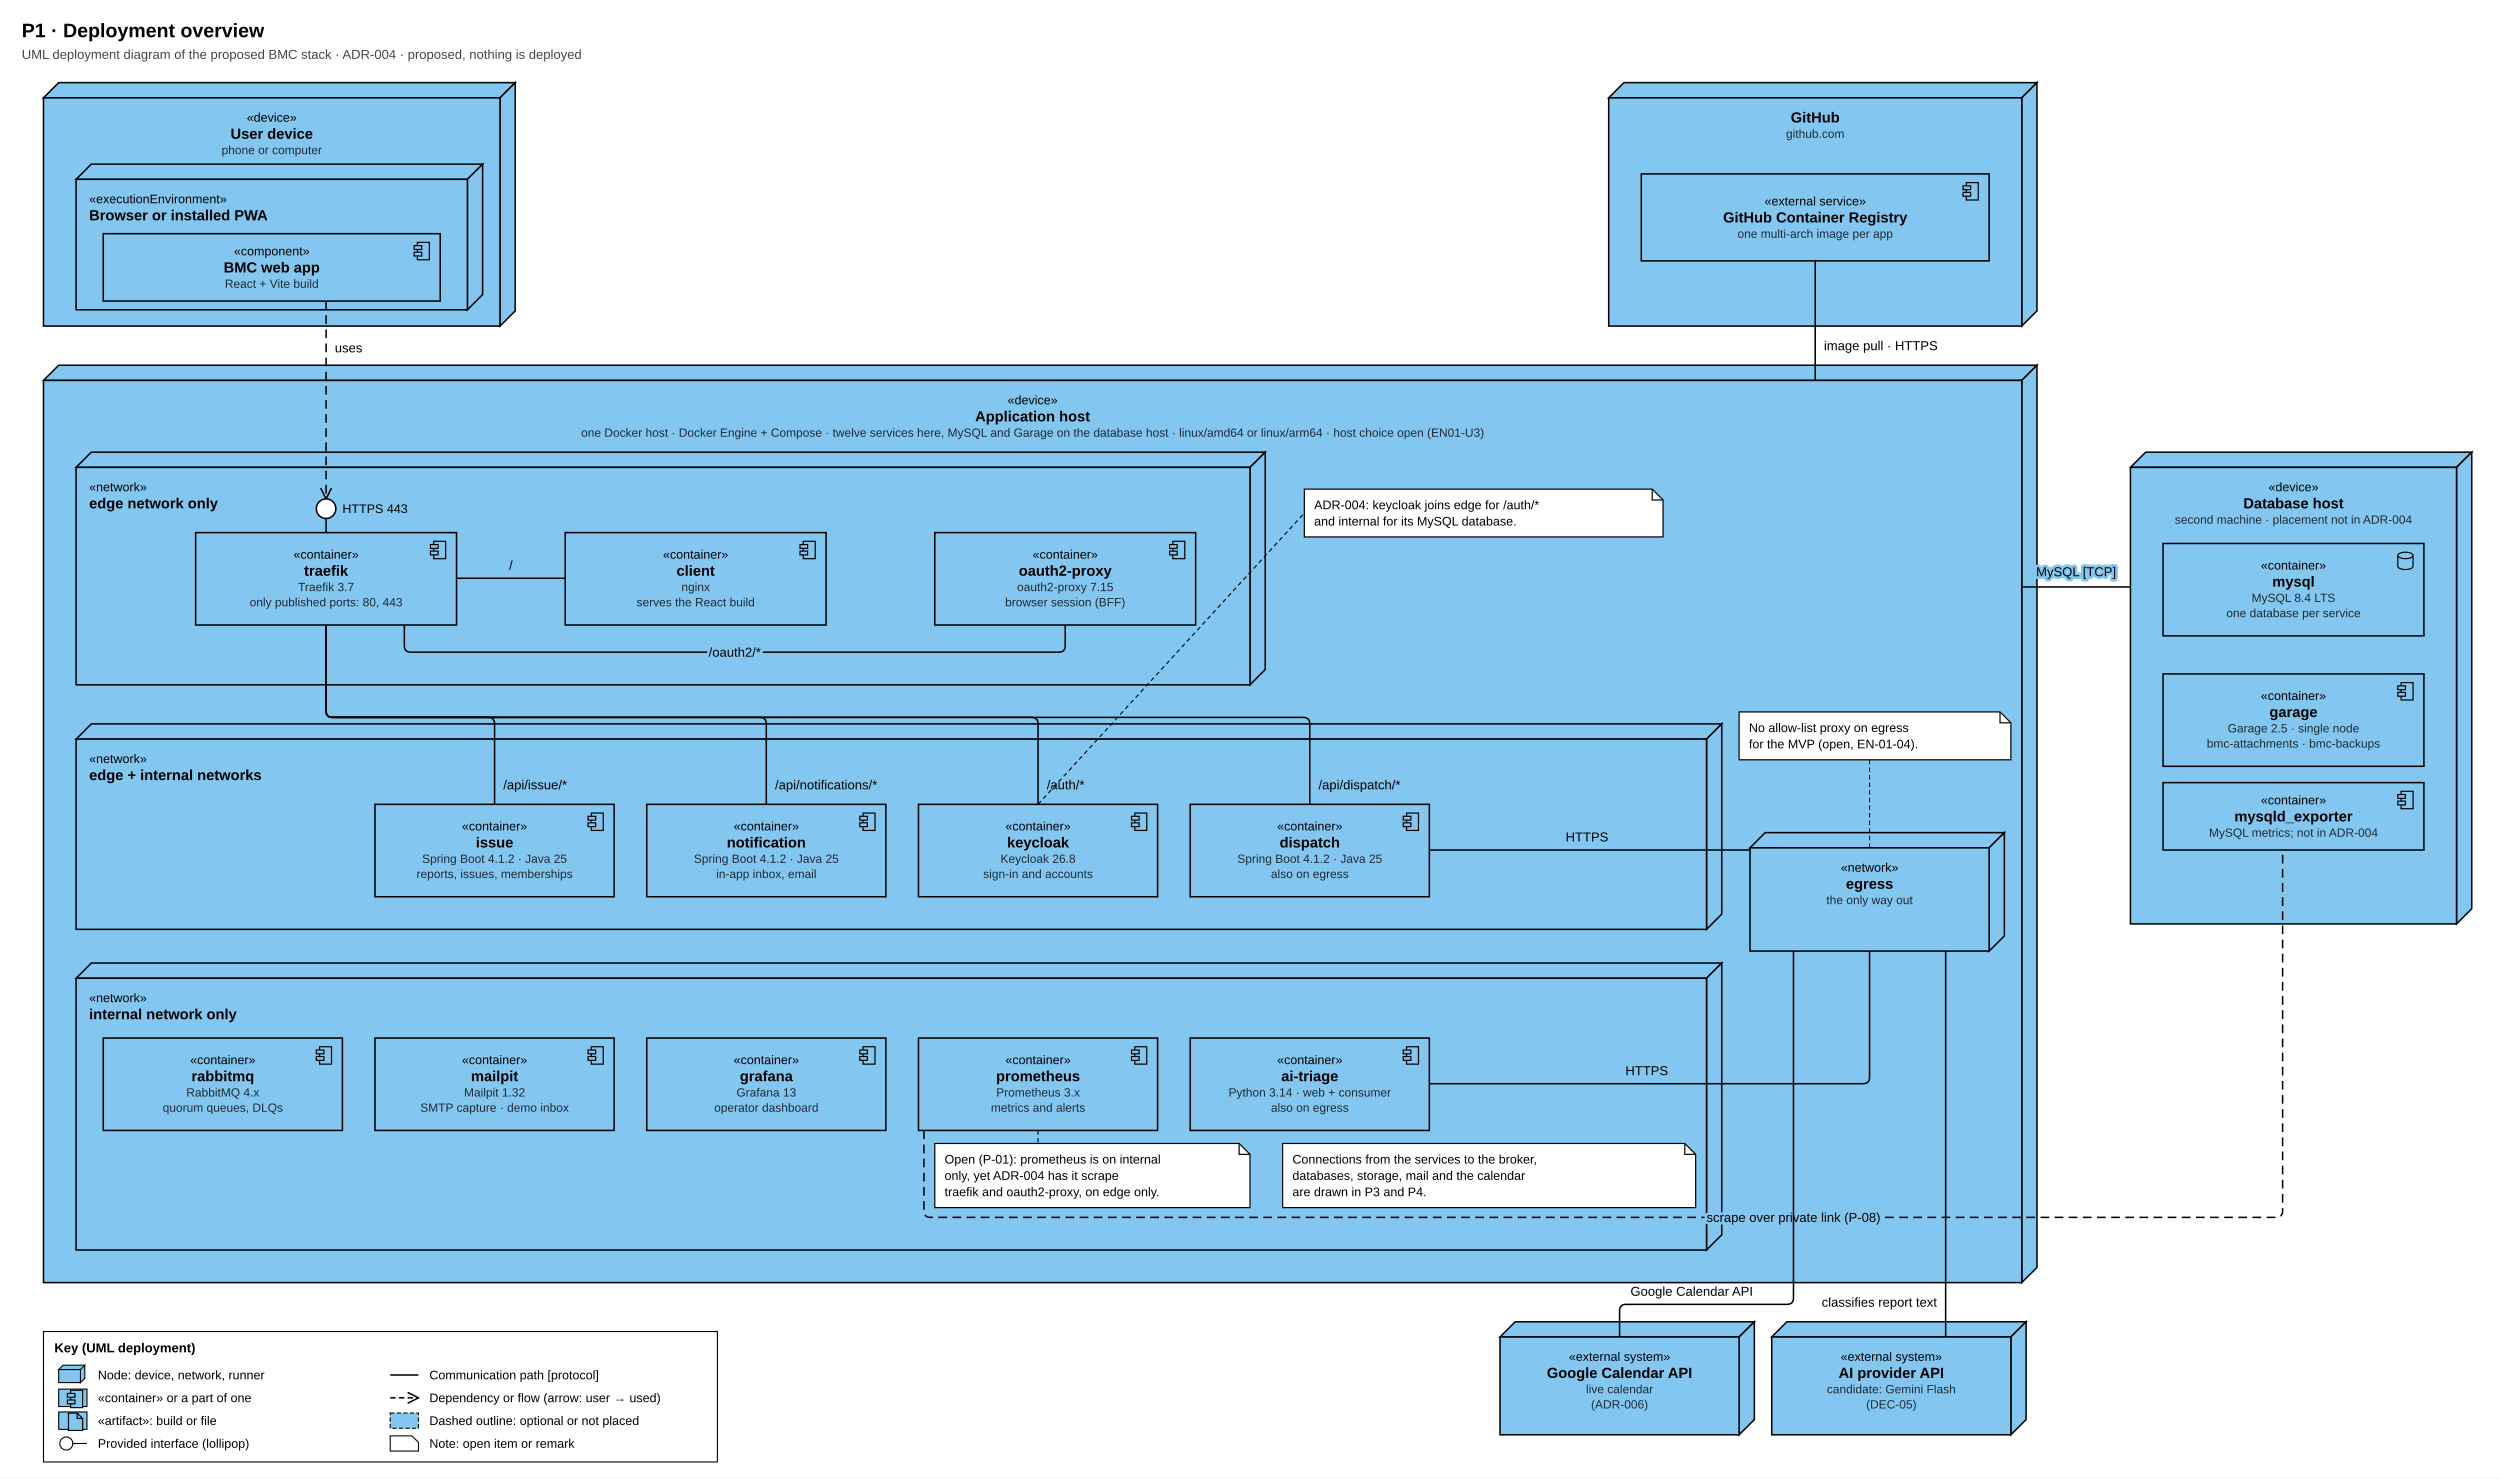
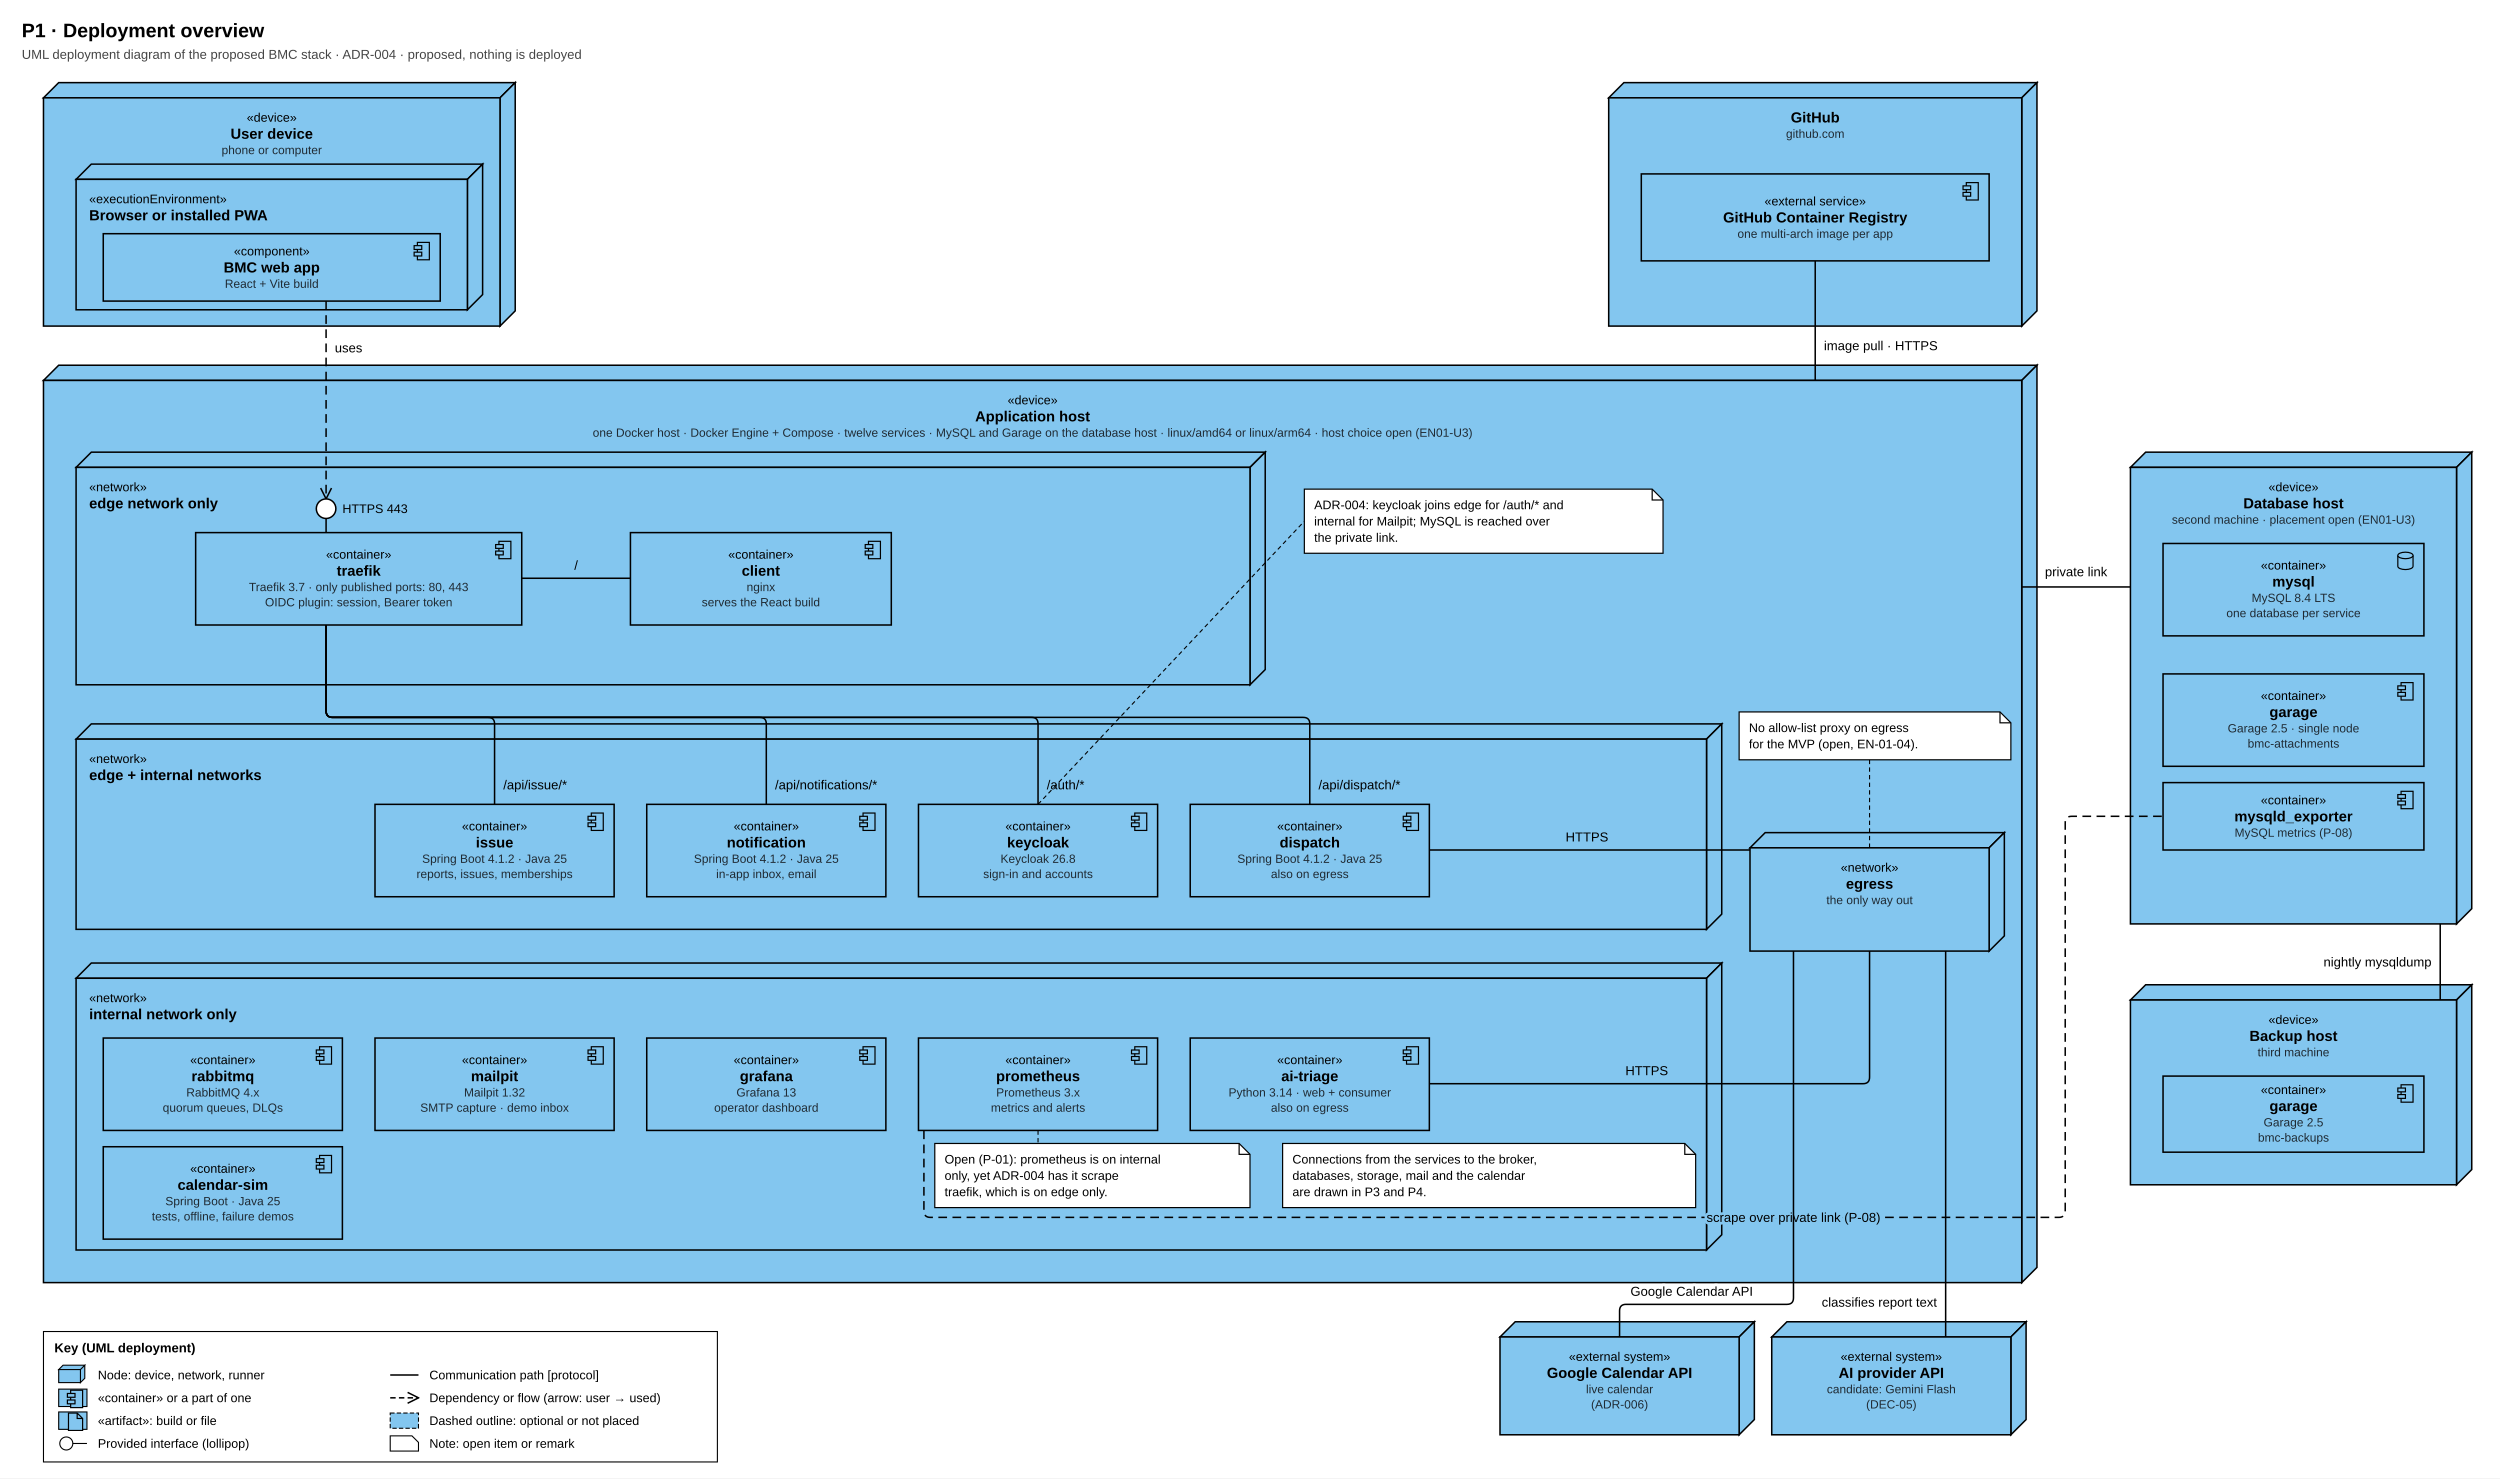
<svg xmlns="http://www.w3.org/2000/svg" width="2300" height="1360" viewBox="0 0 2300 1360" font-family="Arial, 'Liberation Sans', Helvetica, sans-serif">
  <defs>
    <marker id="open" viewBox="0 0 12 12" refX="11" refY="6" markerWidth="12" markerHeight="12" markerUnits="userSpaceOnUse" orient="auto">
      <path d="M1 1 L11 6 L1 11" fill="none" stroke="#000000" stroke-width="1.4" />
    </marker>
  </defs>
  <rect width="100%" height="100%" fill="#FFFFFF" />
  <path d="M40 90 l14 -14 h420 l-14 14 z" fill="#83C6EF" stroke="#000000" stroke-width="1.4" />
  <path d="M460 90 l14 -14 v210 l-14 14 z" fill="#83C6EF" stroke="#000000" stroke-width="1.4" />
  <rect x="40" y="90" width="420" height="210" fill="#83C6EF" stroke="#000000" stroke-width="1.4" />
  <text x="250.0" y="108" font-size="11.5" fill="#000000" text-anchor="middle" dominant-baseline="central">«device»</text>
  <text x="250.0" y="123" font-size="13.5" font-weight="bold" fill="#000000" text-anchor="middle" dominant-baseline="central">User device</text>
  <text x="250.0" y="138" font-size="11" fill="#1F2A33" text-anchor="middle" dominant-baseline="central">phone or computer</text>
  <path d="M70 165 l14 -14 h360 l-14 14 z" fill="#83C6EF" stroke="#000000" stroke-width="1.4" />
  <path d="M430 165 l14 -14 v120 l-14 14 z" fill="#83C6EF" stroke="#000000" stroke-width="1.4" />
  <rect x="70" y="165" width="360" height="120" fill="#83C6EF" stroke="#000000" stroke-width="1.4" />
  <text x="82" y="183" font-size="11.5" fill="#000000" text-anchor="start" dominant-baseline="central">«executionEnvironment»</text>
  <text x="82" y="198" font-size="13.5" font-weight="bold" fill="#000000" text-anchor="start" dominant-baseline="central">Browser or installed PWA</text>
  <path d="M1480 90 l14 -14 h380 l-14 14 z" fill="#83C6EF" stroke="#000000" stroke-width="1.4" />
  <path d="M1860 90 l14 -14 v210 l-14 14 z" fill="#83C6EF" stroke="#000000" stroke-width="1.4" />
  <rect x="1480" y="90" width="380" height="210" fill="#83C6EF" stroke="#000000" stroke-width="1.4" />
  <text x="1670.0" y="108" font-size="13.5" font-weight="bold" fill="#000000" text-anchor="middle" dominant-baseline="central">GitHub</text>
  <text x="1670.0" y="123" font-size="11" fill="#1F2A33" text-anchor="middle" dominant-baseline="central">github.com</text>
  <path d="M40 350 l14 -14 h1820 l-14 14 z" fill="#83C6EF" stroke="#000000" stroke-width="1.4" />
  <path d="M1860 350 l14 -14 v830 l-14 14 z" fill="#83C6EF" stroke="#000000" stroke-width="1.4" />
  <rect x="40" y="350" width="1820" height="830" fill="#83C6EF" stroke="#000000" stroke-width="1.4" />
  <text x="950.0" y="368" font-size="11.5" fill="#000000" text-anchor="middle" dominant-baseline="central">«device»</text>
  <text x="950.0" y="383" font-size="13.5" font-weight="bold" fill="#000000" text-anchor="middle" dominant-baseline="central">Application host</text>
-   <text x="950.0" y="398" font-size="11" fill="#1F2A33" text-anchor="middle" dominant-baseline="central">one Docker host · Docker Engine + Compose · twelve services here, MySQL and Garage on the database host · linux/amd64 or linux/arm64 · host choice open (EN01-U3)</text>
+   <text x="950.0" y="398" font-size="11" fill="#1F2A33" text-anchor="middle" dominant-baseline="central">one Docker host · Docker Engine + Compose · twelve services · MySQL and Garage on the database host · linux/amd64 or linux/arm64 · host choice open (EN01-U3)</text>
  <path d="M70 430 l14 -14 h1080 l-14 14 z" fill="#83C6EF" stroke="#000000" stroke-width="1.4" />
  <path d="M1150 430 l14 -14 v200 l-14 14 z" fill="#83C6EF" stroke="#000000" stroke-width="1.4" />
  <rect x="70" y="430" width="1080" height="200" fill="#83C6EF" stroke="#000000" stroke-width="1.4" />
  <text x="82" y="448" font-size="11.5" fill="#000000" text-anchor="start" dominant-baseline="central">«network»</text>
  <text x="82" y="463" font-size="13.5" font-weight="bold" fill="#000000" text-anchor="start" dominant-baseline="central">edge network only</text>
  <path d="M70 680 l14 -14 h1500 l-14 14 z" fill="#83C6EF" stroke="#000000" stroke-width="1.4" />
  <path d="M1570 680 l14 -14 v175 l-14 14 z" fill="#83C6EF" stroke="#000000" stroke-width="1.4" />
  <rect x="70" y="680" width="1500" height="175" fill="#83C6EF" stroke="#000000" stroke-width="1.4" />
  <text x="82" y="698" font-size="11.5" fill="#000000" text-anchor="start" dominant-baseline="central">«network»</text>
  <text x="82" y="713" font-size="13.5" font-weight="bold" fill="#000000" text-anchor="start" dominant-baseline="central">edge + internal networks</text>
  <path d="M70 900 l14 -14 h1500 l-14 14 z" fill="#83C6EF" stroke="#000000" stroke-width="1.4" />
  <path d="M1570 900 l14 -14 v250 l-14 14 z" fill="#83C6EF" stroke="#000000" stroke-width="1.4" />
  <rect x="70" y="900" width="1500" height="250" fill="#83C6EF" stroke="#000000" stroke-width="1.4" />
  <text x="82" y="918" font-size="11.5" fill="#000000" text-anchor="start" dominant-baseline="central">«network»</text>
  <text x="82" y="933" font-size="13.5" font-weight="bold" fill="#000000" text-anchor="start" dominant-baseline="central">internal network only</text>
  <path d="M1960 430 l14 -14 h300 l-14 14 z" fill="#83C6EF" stroke="#000000" stroke-width="1.4" />
  <path d="M2260 430 l14 -14 v420 l-14 14 z" fill="#83C6EF" stroke="#000000" stroke-width="1.4" />
  <rect x="1960" y="430" width="300" height="420" fill="#83C6EF" stroke="#000000" stroke-width="1.4" />
  <text x="2110.0" y="448" font-size="11.5" fill="#000000" text-anchor="middle" dominant-baseline="central">«device»</text>
  <text x="2110.0" y="463" font-size="13.5" font-weight="bold" fill="#000000" text-anchor="middle" dominant-baseline="central">Database host</text>
-   <text x="2110.0" y="478" font-size="11" fill="#1F2A33" text-anchor="middle" dominant-baseline="central">second machine · placement not in ADR-004</text>
+   <text x="2110.0" y="478" font-size="11" fill="#1F2A33" text-anchor="middle" dominant-baseline="central">second machine · placement open (EN01-U3)</text>
+   <path d="M1960 920 l14 -14 h300 l-14 14 z" fill="#83C6EF" stroke="#000000" stroke-width="1.4" />
+   <path d="M2260 920 l14 -14 v170 l-14 14 z" fill="#83C6EF" stroke="#000000" stroke-width="1.4" />
+   <rect x="1960" y="920" width="300" height="170" fill="#83C6EF" stroke="#000000" stroke-width="1.4" />
+   <text x="2110.0" y="938" font-size="11.5" fill="#000000" text-anchor="middle" dominant-baseline="central">«device»</text>
+   <text x="2110.0" y="953" font-size="13.5" font-weight="bold" fill="#000000" text-anchor="middle" dominant-baseline="central">Backup host</text>
+   <text x="2110.0" y="968" font-size="11" fill="#1F2A33" text-anchor="middle" dominant-baseline="central">third machine</text>
  <path d="M1610 780 l14 -14 h220 l-14 14 z" fill="#83C6EF" stroke="#000000" stroke-width="1.4" />
  <path d="M1830 780 l14 -14 v95 l-14 14 z" fill="#83C6EF" stroke="#000000" stroke-width="1.4" />
  <rect x="1610" y="780" width="220" height="95" fill="#83C6EF" stroke="#000000" stroke-width="1.4" />
  <text x="1720.0" y="798" font-size="11.5" fill="#000000" text-anchor="middle" dominant-baseline="central">«network»</text>
  <text x="1720.0" y="813" font-size="13.5" font-weight="bold" fill="#000000" text-anchor="middle" dominant-baseline="central">egress</text>
  <text x="1720.0" y="828" font-size="11" fill="#1F2A33" text-anchor="middle" dominant-baseline="central">the only way out</text>
  <path d="M1380 1230 l14 -14 h220 l-14 14 z" fill="#83C6EF" stroke="#000000" stroke-width="1.4" />
  <path d="M1600 1230 l14 -14 v90 l-14 14 z" fill="#83C6EF" stroke="#000000" stroke-width="1.4" />
  <rect x="1380" y="1230" width="220" height="90" fill="#83C6EF" stroke="#000000" stroke-width="1.4" />
  <text x="1490.0" y="1248" font-size="11.5" fill="#000000" text-anchor="middle" dominant-baseline="central">«external system»</text>
  <text x="1490.0" y="1263" font-size="13.5" font-weight="bold" fill="#000000" text-anchor="middle" dominant-baseline="central">Google Calendar API</text>
  <text x="1490.0" y="1278" font-size="11" fill="#1F2A33" text-anchor="middle" dominant-baseline="central">live calendar</text>
  <text x="1490.0" y="1292" font-size="11" fill="#1F2A33" text-anchor="middle" dominant-baseline="central">(ADR-006)</text>
  <path d="M1630 1230 l14 -14 h220 l-14 14 z" fill="#83C6EF" stroke="#000000" stroke-width="1.4" />
  <path d="M1850 1230 l14 -14 v90 l-14 14 z" fill="#83C6EF" stroke="#000000" stroke-width="1.4" />
  <rect x="1630" y="1230" width="220" height="90" fill="#83C6EF" stroke="#000000" stroke-width="1.4" />
  <text x="1740.0" y="1248" font-size="11.5" fill="#000000" text-anchor="middle" dominant-baseline="central">«external system»</text>
  <text x="1740.0" y="1263" font-size="13.5" font-weight="bold" fill="#000000" text-anchor="middle" dominant-baseline="central">AI provider API</text>
  <text x="1740.0" y="1278" font-size="11" fill="#1F2A33" text-anchor="middle" dominant-baseline="central">candidate: Gemini Flash</text>
  <text x="1740.0" y="1292" font-size="11" fill="#1F2A33" text-anchor="middle" dominant-baseline="central">(DEC-05)</text>
  <path d="M300 277 L300 459" stroke="#000000" stroke-width="1.4" fill="none" stroke-dasharray="8 5" marker-end="url(#open)" />
  <text stroke="#FFFFFF" stroke-width="5" stroke-linejoin="round" x="308" y="320" font-size="12" fill="#000000" text-anchor="start" dominant-baseline="central">uses</text>
  <text x="308" y="320" font-size="12" fill="#000000" text-anchor="start" dominant-baseline="central">uses</text>
-   <path d="M420 532 L520 532" stroke="#000000" stroke-width="1.4" fill="none" />
-   <text stroke="#83C6EF" stroke-width="5" stroke-linejoin="round" x="470" y="520" font-size="12" fill="#000000" text-anchor="middle" dominant-baseline="central">/</text>
-   <text x="470" y="520" font-size="12" fill="#000000" text-anchor="middle" dominant-baseline="central">/</text>
-   <path d="M372 575 L372.0 594.0 Q372 600 378.0 600.0 L974.0 600.0 Q980 600 980.0 594.0 L980 575" stroke="#000000" stroke-width="1.4" fill="none" />
-   <text stroke="#83C6EF" stroke-width="5" stroke-linejoin="round" x="676" y="600" font-size="12" fill="#000000" text-anchor="middle" dominant-baseline="central">/oauth2/*</text>
-   <text x="676" y="600" font-size="12" fill="#000000" text-anchor="middle" dominant-baseline="central">/oauth2/*</text>
+   <path d="M480 532 L580 532" stroke="#000000" stroke-width="1.4" fill="none" />
+   <text stroke="#83C6EF" stroke-width="5" stroke-linejoin="round" x="530" y="520" font-size="12" fill="#000000" text-anchor="middle" dominant-baseline="central">/</text>
+   <text x="530" y="520" font-size="12" fill="#000000" text-anchor="middle" dominant-baseline="central">/</text>
  <path d="M300 575 L300.0 654.0 Q300 660 306.0 660.0 L449.0 660.0 Q455 660 455.0 666.0 L455 740" stroke="#000000" stroke-width="1.4" fill="none" />
  <text stroke="#83C6EF" stroke-width="5" stroke-linejoin="round" x="463" y="722" font-size="12" fill="#000000" text-anchor="start" dominant-baseline="central">/api/issue/*</text>
  <text x="463" y="722" font-size="12" fill="#000000" text-anchor="start" dominant-baseline="central">/api/issue/*</text>
  <path d="M300 575 L300.0 654.0 Q300 660 306.0 660.0 L699.0 660.0 Q705 660 705.0 666.0 L705 740" stroke="#000000" stroke-width="1.4" fill="none" />
  <text stroke="#83C6EF" stroke-width="5" stroke-linejoin="round" x="713" y="722" font-size="12" fill="#000000" text-anchor="start" dominant-baseline="central">/api/notifications/*</text>
  <text x="713" y="722" font-size="12" fill="#000000" text-anchor="start" dominant-baseline="central">/api/notifications/*</text>
  <path d="M300 575 L300.0 654.0 Q300 660 306.0 660.0 L949.0 660.0 Q955 660 955.0 666.0 L955 740" stroke="#000000" stroke-width="1.4" fill="none" />
  <text stroke="#83C6EF" stroke-width="5" stroke-linejoin="round" x="963" y="722" font-size="12" fill="#000000" text-anchor="start" dominant-baseline="central">/auth/*</text>
  <text x="963" y="722" font-size="12" fill="#000000" text-anchor="start" dominant-baseline="central">/auth/*</text>
  <path d="M300 575 L300.0 654.0 Q300 660 306.0 660.0 L1199.0 660.0 Q1205 660 1205.0 666.0 L1205 740" stroke="#000000" stroke-width="1.4" fill="none" />
  <text stroke="#83C6EF" stroke-width="5" stroke-linejoin="round" x="1213" y="722" font-size="12" fill="#000000" text-anchor="start" dominant-baseline="central">/api/dispatch/*</text>
  <text x="1213" y="722" font-size="12" fill="#000000" text-anchor="start" dominant-baseline="central">/api/dispatch/*</text>
  <path d="M1860 540 L1960 540" stroke="#000000" stroke-width="1.4" fill="none" />
-   <text stroke="#83C6EF" stroke-width="5" stroke-linejoin="round" x="1910" y="526" font-size="12" fill="#000000" text-anchor="middle" dominant-baseline="central">MySQL [TCP]</text>
-   <text x="1910" y="526" font-size="12" fill="#000000" text-anchor="middle" dominant-baseline="central">MySQL [TCP]</text>
-   <path d="M850 1040 L850.0 1114.0 Q850 1120 856.0 1120.0 L2094.0 1120.0 Q2100 1120 2100.0 1114.0 L2100 782" stroke="#000000" stroke-width="1.4" fill="none" stroke-dasharray="8 5" />
+   <text stroke="#FFFFFF" stroke-width="5" stroke-linejoin="round" x="1910" y="526" font-size="12" fill="#000000" text-anchor="middle" dominant-baseline="central">private link</text>
+   <text x="1910" y="526" font-size="12" fill="#000000" text-anchor="middle" dominant-baseline="central">private link</text>
+   <path d="M2245 850 L2245 920" stroke="#000000" stroke-width="1.4" fill="none" />
+   <text stroke="#FFFFFF" stroke-width="5" stroke-linejoin="round" x="2237" y="885" font-size="12" fill="#000000" text-anchor="end" dominant-baseline="central">nightly mysqldump</text>
+   <text x="2237" y="885" font-size="12" fill="#000000" text-anchor="end" dominant-baseline="central">nightly mysqldump</text>
+   <path d="M850 1040 L850.0 1114.0 Q850 1120 856.0 1120.0 L1894.0 1120.0 Q1900 1120 1900.0 1114.0 L1900.0 757.0 Q1900 751 1906.0 751.0 L1990 751" stroke="#000000" stroke-width="1.4" fill="none" stroke-dasharray="8 5" />
  <text stroke="#83C6EF" stroke-width="5" stroke-linejoin="round" x="1650" y="1120" font-size="12" fill="#000000" text-anchor="middle" dominant-baseline="central">scrape over private link (P-08)</text>
  <text x="1650" y="1120" font-size="12" fill="#000000" text-anchor="middle" dominant-baseline="central">scrape over private link (P-08)</text>
  <path d="M1315 782 L1610 782" stroke="#000000" stroke-width="1.4" fill="none" />
  <text stroke="#83C6EF" stroke-width="5" stroke-linejoin="round" x="1460" y="770" font-size="12" fill="#000000" text-anchor="middle" dominant-baseline="central">HTTPS</text>
  <text x="1460" y="770" font-size="12" fill="#000000" text-anchor="middle" dominant-baseline="central">HTTPS</text>
  <path d="M1315 997 L1714.0 997.0 Q1720 997 1720.0 991.0 L1720 875" stroke="#000000" stroke-width="1.4" fill="none" />
  <text stroke="#83C6EF" stroke-width="5" stroke-linejoin="round" x="1515" y="985" font-size="12" fill="#000000" text-anchor="middle" dominant-baseline="central">HTTPS</text>
  <text x="1515" y="985" font-size="12" fill="#000000" text-anchor="middle" dominant-baseline="central">HTTPS</text>
  <path d="M1650 875 L1650.0 1194.0 Q1650 1200 1644.0 1200.0 L1496.0 1200.0 Q1490 1200 1490.0 1206.0 L1490 1230" stroke="#000000" stroke-width="1.4" fill="none" />
  <text stroke="#FFFFFF" stroke-width="5" stroke-linejoin="round" x="1500" y="1188" font-size="12" fill="#000000" text-anchor="start" dominant-baseline="central">Google Calendar API</text>
  <text x="1500" y="1188" font-size="12" fill="#000000" text-anchor="start" dominant-baseline="central">Google Calendar API</text>
  <path d="M1790 875 L1790 1230" stroke="#000000" stroke-width="1.4" fill="none" />
  <text stroke="#FFFFFF" stroke-width="5" stroke-linejoin="round" x="1782" y="1198" font-size="12" fill="#000000" text-anchor="end" dominant-baseline="central">classifies report text</text>
  <text x="1782" y="1198" font-size="12" fill="#000000" text-anchor="end" dominant-baseline="central">classifies report text</text>
  <path d="M1670 240 L1670 350" stroke="#000000" stroke-width="1.4" fill="none" />
  <text stroke="#FFFFFF" stroke-width="5" stroke-linejoin="round" x="1678" y="318" font-size="12" fill="#000000" text-anchor="start" dominant-baseline="central">image pull · HTTPS</text>
  <text x="1678" y="318" font-size="12" fill="#000000" text-anchor="start" dominant-baseline="central">image pull · HTTPS</text>
-   <path d="M955.0 740 L1200 472.0" stroke="#000000" stroke-width="1" stroke-dasharray="4 3" fill="none" />
+   <path d="M955.0 740 L1200 479.5" stroke="#000000" stroke-width="1" stroke-dasharray="4 3" fill="none" />
  <path d="M955.0 1040 L955.0 1052" stroke="#000000" stroke-width="1" stroke-dasharray="4 3" fill="none" />
  <path d="M1720.0 780 L1720.0 699" stroke="#000000" stroke-width="1" stroke-dasharray="4 3" fill="none" />
  <text x="20" y="28" font-size="18" font-weight="bold" fill="#000000" text-anchor="start" dominant-baseline="central">P1 · Deployment overview</text>
  <text x="20" y="50" font-size="12" fill="#444444" text-anchor="start" dominant-baseline="central">UML deployment diagram of the proposed BMC stack · ADR-004 · proposed, nothing is deployed</text>
  <rect x="95" y="215" width="310" height="62" fill="#83C6EF" stroke="#000000" stroke-width="1.4" />
  <rect x="384" y="223" width="11" height="16" stroke="#000000" stroke-width="1.1" fill="#83C6EF" />
  <rect x="381" y="226" width="7" height="3.5" stroke="#000000" stroke-width="1.1" fill="#83C6EF" />
  <rect x="381" y="232" width="7" height="3.5" stroke="#000000" stroke-width="1.1" fill="#83C6EF" />
  <text x="250.0" y="231.0" font-size="11.5" fill="#000000" text-anchor="middle" dominant-baseline="central">«component»</text>
  <text x="250.0" y="246.0" font-size="13.5" font-weight="bold" fill="#000000" text-anchor="middle" dominant-baseline="central">BMC web app</text>
  <text x="250.0" y="261.0" font-size="11" fill="#1F2A33" text-anchor="middle" dominant-baseline="central">React + Vite build</text>
  <rect x="1510" y="160" width="320" height="80" fill="#83C6EF" stroke="#000000" stroke-width="1.4" />
  <rect x="1809" y="168" width="11" height="16" stroke="#000000" stroke-width="1.1" fill="#83C6EF" />
  <rect x="1806" y="171" width="7" height="3.5" stroke="#000000" stroke-width="1.1" fill="#83C6EF" />
  <rect x="1806" y="177" width="7" height="3.5" stroke="#000000" stroke-width="1.1" fill="#83C6EF" />
  <text x="1670.0" y="185.0" font-size="11.5" fill="#000000" text-anchor="middle" dominant-baseline="central">«external service»</text>
  <text x="1670.0" y="200.0" font-size="13.5" font-weight="bold" fill="#000000" text-anchor="middle" dominant-baseline="central">GitHub Container Registry</text>
  <text x="1670.0" y="215.0" font-size="11" fill="#1F2A33" text-anchor="middle" dominant-baseline="central">one multi-arch image per app</text>
-   <rect x="180" y="490" width="240" height="85" fill="#83C6EF" stroke="#000000" stroke-width="1.4" />
-   <rect x="399" y="498" width="11" height="16" stroke="#000000" stroke-width="1.1" fill="#83C6EF" />
-   <rect x="396" y="501" width="7" height="3.5" stroke="#000000" stroke-width="1.1" fill="#83C6EF" />
-   <rect x="396" y="507" width="7" height="3.5" stroke="#000000" stroke-width="1.1" fill="#83C6EF" />
-   <text x="300.0" y="510.0" font-size="11.5" fill="#000000" text-anchor="middle" dominant-baseline="central">«container»</text>
-   <text x="300.0" y="525.0" font-size="13.5" font-weight="bold" fill="#000000" text-anchor="middle" dominant-baseline="central">traefik</text>
-   <text x="300.0" y="540.0" font-size="11" fill="#1F2A33" text-anchor="middle" dominant-baseline="central">Traefik 3.7</text>
-   <text x="300.0" y="554.0" font-size="11" fill="#1F2A33" text-anchor="middle" dominant-baseline="central">only published ports: 80, 443</text>
-   <rect x="520" y="490" width="240" height="85" fill="#83C6EF" stroke="#000000" stroke-width="1.4" />
-   <rect x="739" y="498" width="11" height="16" stroke="#000000" stroke-width="1.1" fill="#83C6EF" />
-   <rect x="736" y="501" width="7" height="3.5" stroke="#000000" stroke-width="1.1" fill="#83C6EF" />
-   <rect x="736" y="507" width="7" height="3.5" stroke="#000000" stroke-width="1.1" fill="#83C6EF" />
-   <text x="640.0" y="510.0" font-size="11.5" fill="#000000" text-anchor="middle" dominant-baseline="central">«container»</text>
-   <text x="640.0" y="525.0" font-size="13.5" font-weight="bold" fill="#000000" text-anchor="middle" dominant-baseline="central">client</text>
-   <text x="640.0" y="540.0" font-size="11" fill="#1F2A33" text-anchor="middle" dominant-baseline="central">nginx</text>
-   <text x="640.0" y="554.0" font-size="11" fill="#1F2A33" text-anchor="middle" dominant-baseline="central">serves the React build</text>
-   <rect x="860" y="490" width="240" height="85" fill="#83C6EF" stroke="#000000" stroke-width="1.4" />
-   <rect x="1079" y="498" width="11" height="16" stroke="#000000" stroke-width="1.1" fill="#83C6EF" />
-   <rect x="1076" y="501" width="7" height="3.5" stroke="#000000" stroke-width="1.1" fill="#83C6EF" />
-   <rect x="1076" y="507" width="7" height="3.5" stroke="#000000" stroke-width="1.1" fill="#83C6EF" />
-   <text x="980.0" y="510.0" font-size="11.5" fill="#000000" text-anchor="middle" dominant-baseline="central">«container»</text>
-   <text x="980.0" y="525.0" font-size="13.5" font-weight="bold" fill="#000000" text-anchor="middle" dominant-baseline="central">oauth2-proxy</text>
-   <text x="980.0" y="540.0" font-size="11" fill="#1F2A33" text-anchor="middle" dominant-baseline="central">oauth2-proxy 7.15</text>
-   <text x="980.0" y="554.0" font-size="11" fill="#1F2A33" text-anchor="middle" dominant-baseline="central">browser session (BFF)</text>
+   <rect x="180" y="490" width="300" height="85" fill="#83C6EF" stroke="#000000" stroke-width="1.4" />
+   <rect x="459" y="498" width="11" height="16" stroke="#000000" stroke-width="1.1" fill="#83C6EF" />
+   <rect x="456" y="501" width="7" height="3.5" stroke="#000000" stroke-width="1.1" fill="#83C6EF" />
+   <rect x="456" y="507" width="7" height="3.5" stroke="#000000" stroke-width="1.1" fill="#83C6EF" />
+   <text x="330.0" y="510.0" font-size="11.5" fill="#000000" text-anchor="middle" dominant-baseline="central">«container»</text>
+   <text x="330.0" y="525.0" font-size="13.5" font-weight="bold" fill="#000000" text-anchor="middle" dominant-baseline="central">traefik</text>
+   <text x="330.0" y="540.0" font-size="11" fill="#1F2A33" text-anchor="middle" dominant-baseline="central">Traefik 3.7 · only published ports: 80, 443</text>
+   <text x="330.0" y="554.0" font-size="11" fill="#1F2A33" text-anchor="middle" dominant-baseline="central">OIDC plugin: session, Bearer token</text>
+   <rect x="580" y="490" width="240" height="85" fill="#83C6EF" stroke="#000000" stroke-width="1.4" />
+   <rect x="799" y="498" width="11" height="16" stroke="#000000" stroke-width="1.1" fill="#83C6EF" />
+   <rect x="796" y="501" width="7" height="3.5" stroke="#000000" stroke-width="1.1" fill="#83C6EF" />
+   <rect x="796" y="507" width="7" height="3.5" stroke="#000000" stroke-width="1.1" fill="#83C6EF" />
+   <text x="700.0" y="510.0" font-size="11.5" fill="#000000" text-anchor="middle" dominant-baseline="central">«container»</text>
+   <text x="700.0" y="525.0" font-size="13.5" font-weight="bold" fill="#000000" text-anchor="middle" dominant-baseline="central">client</text>
+   <text x="700.0" y="540.0" font-size="11" fill="#1F2A33" text-anchor="middle" dominant-baseline="central">nginx</text>
+   <text x="700.0" y="554.0" font-size="11" fill="#1F2A33" text-anchor="middle" dominant-baseline="central">serves the React build</text>
  <path d="M300 477 L300 490" stroke="#000000" stroke-width="1.4" />
  <circle cx="300" cy="468" r="9" fill="#FFFFFF" stroke="#000000" stroke-width="1.4" />
  <text x="315" y="468" font-size="11.5" fill="#000000" text-anchor="start" dominant-baseline="central">HTTPS 443</text>
  <rect x="345" y="740" width="220" height="85" fill="#83C6EF" stroke="#000000" stroke-width="1.4" />
  <rect x="544" y="748" width="11" height="16" stroke="#000000" stroke-width="1.1" fill="#83C6EF" />
  <rect x="541" y="751" width="7" height="3.5" stroke="#000000" stroke-width="1.1" fill="#83C6EF" />
  <rect x="541" y="757" width="7" height="3.5" stroke="#000000" stroke-width="1.1" fill="#83C6EF" />
  <text x="455.0" y="760.0" font-size="11.5" fill="#000000" text-anchor="middle" dominant-baseline="central">«container»</text>
  <text x="455.0" y="775.0" font-size="13.5" font-weight="bold" fill="#000000" text-anchor="middle" dominant-baseline="central">issue</text>
  <text x="455.0" y="790.0" font-size="11" fill="#1F2A33" text-anchor="middle" dominant-baseline="central">Spring Boot 4.1.2 · Java 25</text>
  <text x="455.0" y="804.0" font-size="11" fill="#1F2A33" text-anchor="middle" dominant-baseline="central">reports, issues, memberships</text>
  <rect x="595" y="740" width="220" height="85" fill="#83C6EF" stroke="#000000" stroke-width="1.4" />
  <rect x="794" y="748" width="11" height="16" stroke="#000000" stroke-width="1.1" fill="#83C6EF" />
  <rect x="791" y="751" width="7" height="3.5" stroke="#000000" stroke-width="1.1" fill="#83C6EF" />
  <rect x="791" y="757" width="7" height="3.5" stroke="#000000" stroke-width="1.1" fill="#83C6EF" />
  <text x="705.0" y="760.0" font-size="11.5" fill="#000000" text-anchor="middle" dominant-baseline="central">«container»</text>
  <text x="705.0" y="775.0" font-size="13.5" font-weight="bold" fill="#000000" text-anchor="middle" dominant-baseline="central">notification</text>
  <text x="705.0" y="790.0" font-size="11" fill="#1F2A33" text-anchor="middle" dominant-baseline="central">Spring Boot 4.1.2 · Java 25</text>
  <text x="705.0" y="804.0" font-size="11" fill="#1F2A33" text-anchor="middle" dominant-baseline="central">in-app inbox, email</text>
  <rect x="845" y="740" width="220" height="85" fill="#83C6EF" stroke="#000000" stroke-width="1.4" />
  <rect x="1044" y="748" width="11" height="16" stroke="#000000" stroke-width="1.1" fill="#83C6EF" />
  <rect x="1041" y="751" width="7" height="3.5" stroke="#000000" stroke-width="1.1" fill="#83C6EF" />
  <rect x="1041" y="757" width="7" height="3.5" stroke="#000000" stroke-width="1.1" fill="#83C6EF" />
  <text x="955.0" y="760.0" font-size="11.5" fill="#000000" text-anchor="middle" dominant-baseline="central">«container»</text>
  <text x="955.0" y="775.0" font-size="13.5" font-weight="bold" fill="#000000" text-anchor="middle" dominant-baseline="central">keycloak</text>
  <text x="955.0" y="790.0" font-size="11" fill="#1F2A33" text-anchor="middle" dominant-baseline="central">Keycloak 26.8</text>
  <text x="955.0" y="804.0" font-size="11" fill="#1F2A33" text-anchor="middle" dominant-baseline="central">sign-in and accounts</text>
  <rect x="1095" y="740" width="220" height="85" fill="#83C6EF" stroke="#000000" stroke-width="1.4" />
  <rect x="1294" y="748" width="11" height="16" stroke="#000000" stroke-width="1.1" fill="#83C6EF" />
  <rect x="1291" y="751" width="7" height="3.5" stroke="#000000" stroke-width="1.1" fill="#83C6EF" />
  <rect x="1291" y="757" width="7" height="3.5" stroke="#000000" stroke-width="1.1" fill="#83C6EF" />
  <text x="1205.0" y="760.0" font-size="11.5" fill="#000000" text-anchor="middle" dominant-baseline="central">«container»</text>
  <text x="1205.0" y="775.0" font-size="13.5" font-weight="bold" fill="#000000" text-anchor="middle" dominant-baseline="central">dispatch</text>
  <text x="1205.0" y="790.0" font-size="11" fill="#1F2A33" text-anchor="middle" dominant-baseline="central">Spring Boot 4.1.2 · Java 25</text>
  <text x="1205.0" y="804.0" font-size="11" fill="#1F2A33" text-anchor="middle" dominant-baseline="central">also on egress</text>
  <rect x="95" y="955" width="220" height="85" fill="#83C6EF" stroke="#000000" stroke-width="1.4" />
  <rect x="294" y="963" width="11" height="16" stroke="#000000" stroke-width="1.1" fill="#83C6EF" />
  <rect x="291" y="966" width="7" height="3.5" stroke="#000000" stroke-width="1.1" fill="#83C6EF" />
  <rect x="291" y="972" width="7" height="3.5" stroke="#000000" stroke-width="1.1" fill="#83C6EF" />
  <text x="205.0" y="975.0" font-size="11.5" fill="#000000" text-anchor="middle" dominant-baseline="central">«container»</text>
  <text x="205.0" y="990.0" font-size="13.5" font-weight="bold" fill="#000000" text-anchor="middle" dominant-baseline="central">rabbitmq</text>
  <text x="205.0" y="1005.0" font-size="11" fill="#1F2A33" text-anchor="middle" dominant-baseline="central">RabbitMQ 4.x</text>
  <text x="205.0" y="1019.0" font-size="11" fill="#1F2A33" text-anchor="middle" dominant-baseline="central">quorum queues, DLQs</text>
  <rect x="345" y="955" width="220" height="85" fill="#83C6EF" stroke="#000000" stroke-width="1.4" />
  <rect x="544" y="963" width="11" height="16" stroke="#000000" stroke-width="1.1" fill="#83C6EF" />
  <rect x="541" y="966" width="7" height="3.5" stroke="#000000" stroke-width="1.1" fill="#83C6EF" />
  <rect x="541" y="972" width="7" height="3.5" stroke="#000000" stroke-width="1.1" fill="#83C6EF" />
  <text x="455.0" y="975.0" font-size="11.5" fill="#000000" text-anchor="middle" dominant-baseline="central">«container»</text>
  <text x="455.0" y="990.0" font-size="13.5" font-weight="bold" fill="#000000" text-anchor="middle" dominant-baseline="central">mailpit</text>
  <text x="455.0" y="1005.0" font-size="11" fill="#1F2A33" text-anchor="middle" dominant-baseline="central">Mailpit 1.32</text>
  <text x="455.0" y="1019.0" font-size="11" fill="#1F2A33" text-anchor="middle" dominant-baseline="central">SMTP capture · demo inbox</text>
  <rect x="595" y="955" width="220" height="85" fill="#83C6EF" stroke="#000000" stroke-width="1.4" />
  <rect x="794" y="963" width="11" height="16" stroke="#000000" stroke-width="1.1" fill="#83C6EF" />
  <rect x="791" y="966" width="7" height="3.5" stroke="#000000" stroke-width="1.1" fill="#83C6EF" />
  <rect x="791" y="972" width="7" height="3.5" stroke="#000000" stroke-width="1.1" fill="#83C6EF" />
  <text x="705.0" y="975.0" font-size="11.5" fill="#000000" text-anchor="middle" dominant-baseline="central">«container»</text>
  <text x="705.0" y="990.0" font-size="13.5" font-weight="bold" fill="#000000" text-anchor="middle" dominant-baseline="central">grafana</text>
  <text x="705.0" y="1005.0" font-size="11" fill="#1F2A33" text-anchor="middle" dominant-baseline="central">Grafana 13</text>
  <text x="705.0" y="1019.0" font-size="11" fill="#1F2A33" text-anchor="middle" dominant-baseline="central">operator dashboard</text>
  <rect x="845" y="955" width="220" height="85" fill="#83C6EF" stroke="#000000" stroke-width="1.4" />
  <rect x="1044" y="963" width="11" height="16" stroke="#000000" stroke-width="1.1" fill="#83C6EF" />
  <rect x="1041" y="966" width="7" height="3.5" stroke="#000000" stroke-width="1.1" fill="#83C6EF" />
  <rect x="1041" y="972" width="7" height="3.5" stroke="#000000" stroke-width="1.1" fill="#83C6EF" />
  <text x="955.0" y="975.0" font-size="11.5" fill="#000000" text-anchor="middle" dominant-baseline="central">«container»</text>
  <text x="955.0" y="990.0" font-size="13.5" font-weight="bold" fill="#000000" text-anchor="middle" dominant-baseline="central">prometheus</text>
  <text x="955.0" y="1005.0" font-size="11" fill="#1F2A33" text-anchor="middle" dominant-baseline="central">Prometheus 3.x</text>
  <text x="955.0" y="1019.0" font-size="11" fill="#1F2A33" text-anchor="middle" dominant-baseline="central">metrics and alerts</text>
  <rect x="1095" y="955" width="220" height="85" fill="#83C6EF" stroke="#000000" stroke-width="1.4" />
  <rect x="1294" y="963" width="11" height="16" stroke="#000000" stroke-width="1.1" fill="#83C6EF" />
  <rect x="1291" y="966" width="7" height="3.5" stroke="#000000" stroke-width="1.1" fill="#83C6EF" />
  <rect x="1291" y="972" width="7" height="3.5" stroke="#000000" stroke-width="1.1" fill="#83C6EF" />
  <text x="1205.0" y="975.0" font-size="11.5" fill="#000000" text-anchor="middle" dominant-baseline="central">«container»</text>
  <text x="1205.0" y="990.0" font-size="13.5" font-weight="bold" fill="#000000" text-anchor="middle" dominant-baseline="central">ai-triage</text>
  <text x="1205.0" y="1005.0" font-size="11" fill="#1F2A33" text-anchor="middle" dominant-baseline="central">Python 3.14 · web + consumer</text>
  <text x="1205.0" y="1019.0" font-size="11" fill="#1F2A33" text-anchor="middle" dominant-baseline="central">also on egress</text>
+   <rect x="95" y="1055" width="220" height="85" fill="#83C6EF" stroke="#000000" stroke-width="1.4" />
+   <rect x="294" y="1063" width="11" height="16" stroke="#000000" stroke-width="1.1" fill="#83C6EF" />
+   <rect x="291" y="1066" width="7" height="3.5" stroke="#000000" stroke-width="1.1" fill="#83C6EF" />
+   <rect x="291" y="1072" width="7" height="3.5" stroke="#000000" stroke-width="1.1" fill="#83C6EF" />
+   <text x="205.0" y="1075.0" font-size="11.5" fill="#000000" text-anchor="middle" dominant-baseline="central">«container»</text>
+   <text x="205.0" y="1090.0" font-size="13.5" font-weight="bold" fill="#000000" text-anchor="middle" dominant-baseline="central">calendar-sim</text>
+   <text x="205.0" y="1105.0" font-size="11" fill="#1F2A33" text-anchor="middle" dominant-baseline="central">Spring Boot · Java 25</text>
+   <text x="205.0" y="1119.0" font-size="11" fill="#1F2A33" text-anchor="middle" dominant-baseline="central">tests, offline, failure demos</text>
  <rect x="1990" y="500" width="240" height="85" fill="#83C6EF" stroke="#000000" stroke-width="1.4" />
  <path d="M2206 511 v10 a7 3 0 0 0 14 0 v-10" stroke="#000000" stroke-width="1.1" fill="#83C6EF" />
  <ellipse cx="2213" cy="511" rx="7" ry="3" stroke="#000000" stroke-width="1.1" fill="#83C6EF" />
  <text x="2110.0" y="520.0" font-size="11.5" fill="#000000" text-anchor="middle" dominant-baseline="central">«container»</text>
  <text x="2110.0" y="535.0" font-size="13.5" font-weight="bold" fill="#000000" text-anchor="middle" dominant-baseline="central">mysql</text>
  <text x="2110.0" y="550.0" font-size="11" fill="#1F2A33" text-anchor="middle" dominant-baseline="central">MySQL 8.4 LTS</text>
  <text x="2110.0" y="564.0" font-size="11" fill="#1F2A33" text-anchor="middle" dominant-baseline="central">one database per service</text>
  <rect x="1990" y="620" width="240" height="85" fill="#83C6EF" stroke="#000000" stroke-width="1.4" />
  <rect x="2209" y="628" width="11" height="16" stroke="#000000" stroke-width="1.1" fill="#83C6EF" />
  <rect x="2206" y="631" width="7" height="3.5" stroke="#000000" stroke-width="1.1" fill="#83C6EF" />
  <rect x="2206" y="637" width="7" height="3.5" stroke="#000000" stroke-width="1.1" fill="#83C6EF" />
  <text x="2110.0" y="640.0" font-size="11.5" fill="#000000" text-anchor="middle" dominant-baseline="central">«container»</text>
  <text x="2110.0" y="655.0" font-size="13.5" font-weight="bold" fill="#000000" text-anchor="middle" dominant-baseline="central">garage</text>
  <text x="2110.0" y="670.0" font-size="11" fill="#1F2A33" text-anchor="middle" dominant-baseline="central">Garage 2.5 · single node</text>
-   <text x="2110.0" y="684.0" font-size="11" fill="#1F2A33" text-anchor="middle" dominant-baseline="central">bmc-attachments · bmc-backups</text>
+   <text x="2110.0" y="684.0" font-size="11" fill="#1F2A33" text-anchor="middle" dominant-baseline="central">bmc-attachments</text>
  <rect x="1990" y="720" width="240" height="62" fill="#83C6EF" stroke="#000000" stroke-width="1.4" />
  <rect x="2209" y="728" width="11" height="16" stroke="#000000" stroke-width="1.1" fill="#83C6EF" />
  <rect x="2206" y="731" width="7" height="3.5" stroke="#000000" stroke-width="1.1" fill="#83C6EF" />
  <rect x="2206" y="737" width="7" height="3.5" stroke="#000000" stroke-width="1.1" fill="#83C6EF" />
  <text x="2110.0" y="736.0" font-size="11.5" fill="#000000" text-anchor="middle" dominant-baseline="central">«container»</text>
  <text x="2110.0" y="751.0" font-size="13.5" font-weight="bold" fill="#000000" text-anchor="middle" dominant-baseline="central">mysqld_exporter</text>
-   <text x="2110.0" y="766.0" font-size="11" fill="#1F2A33" text-anchor="middle" dominant-baseline="central">MySQL metrics; not in ADR-004</text>
-   <path d="M1200 450 h320 l10 10 v34 h-330 z" fill="#FFFFFF" stroke="#000000" stroke-width="1.1" />
+   <text x="2110.0" y="766.0" font-size="11" fill="#1F2A33" text-anchor="middle" dominant-baseline="central">MySQL metrics (P-08)</text>
+   <rect x="1990" y="990" width="240" height="70" fill="#83C6EF" stroke="#000000" stroke-width="1.4" />
+   <rect x="2209" y="998" width="11" height="16" stroke="#000000" stroke-width="1.1" fill="#83C6EF" />
+   <rect x="2206" y="1001" width="7" height="3.5" stroke="#000000" stroke-width="1.1" fill="#83C6EF" />
+   <rect x="2206" y="1007" width="7" height="3.5" stroke="#000000" stroke-width="1.1" fill="#83C6EF" />
+   <text x="2110.0" y="1002.5" font-size="11.5" fill="#000000" text-anchor="middle" dominant-baseline="central">«container»</text>
+   <text x="2110.0" y="1017.5" font-size="13.5" font-weight="bold" fill="#000000" text-anchor="middle" dominant-baseline="central">garage</text>
+   <text x="2110.0" y="1032.5" font-size="11" fill="#1F2A33" text-anchor="middle" dominant-baseline="central">Garage 2.5</text>
+   <text x="2110.0" y="1046.5" font-size="11" fill="#1F2A33" text-anchor="middle" dominant-baseline="central">bmc-backups</text>
+   <path d="M1200 450 h320 l10 10 v49 h-330 z" fill="#FFFFFF" stroke="#000000" stroke-width="1.1" />
  <path d="M1520 450 v10 h10" fill="none" stroke="#000000" stroke-width="1.1" />
-   <text x="1209" y="464.5" font-size="11.5" fill="#000000" text-anchor="start" dominant-baseline="central">ADR-004: keycloak joins edge for /auth/*</text>
-   <text x="1209" y="479.5" font-size="11.5" fill="#000000" text-anchor="start" dominant-baseline="central">and internal for its MySQL database.</text>
+   <text x="1209" y="464.5" font-size="11.5" fill="#000000" text-anchor="start" dominant-baseline="central">ADR-004: keycloak joins edge for /auth/* and</text>
+   <text x="1209" y="479.5" font-size="11.5" fill="#000000" text-anchor="start" dominant-baseline="central">internal for Mailpit; MySQL is reached over</text>
+   <text x="1209" y="494.5" font-size="11.5" fill="#000000" text-anchor="start" dominant-baseline="central">the private link.</text>
  <path d="M860 1052 h280 l10 10 v49 h-290 z" fill="#FFFFFF" stroke="#000000" stroke-width="1.1" />
  <path d="M1140 1052 v10 h10" fill="none" stroke="#000000" stroke-width="1.1" />
  <text x="869" y="1066.5" font-size="11.5" fill="#000000" text-anchor="start" dominant-baseline="central">Open (P-01): prometheus is on internal</text>
  <text x="869" y="1081.5" font-size="11.5" fill="#000000" text-anchor="start" dominant-baseline="central">only, yet ADR-004 has it scrape</text>
-   <text x="869" y="1096.5" font-size="11.5" fill="#000000" text-anchor="start" dominant-baseline="central">traefik and oauth2-proxy, on edge only.</text>
+   <text x="869" y="1096.5" font-size="11.5" fill="#000000" text-anchor="start" dominant-baseline="central">traefik, which is on edge only.</text>
  <path d="M1180 1052 h370 l10 10 v49 h-380 z" fill="#FFFFFF" stroke="#000000" stroke-width="1.1" />
  <path d="M1550 1052 v10 h10" fill="none" stroke="#000000" stroke-width="1.1" />
  <text x="1189" y="1066.5" font-size="11.5" fill="#000000" text-anchor="start" dominant-baseline="central">Connections from the services to the broker,</text>
  <text x="1189" y="1081.5" font-size="11.5" fill="#000000" text-anchor="start" dominant-baseline="central">databases, storage, mail and the calendar</text>
  <text x="1189" y="1096.5" font-size="11.5" fill="#000000" text-anchor="start" dominant-baseline="central">are drawn in P3 and P4.</text>
  <path d="M1600 655 h240 l10 10 v34 h-250 z" fill="#FFFFFF" stroke="#000000" stroke-width="1.1" />
  <path d="M1840 655 v10 h10" fill="none" stroke="#000000" stroke-width="1.1" />
  <text x="1609" y="669.5" font-size="11.5" fill="#000000" text-anchor="start" dominant-baseline="central">No allow-list proxy on egress</text>
  <text x="1609" y="684.5" font-size="11.5" fill="#000000" text-anchor="start" dominant-baseline="central">for the MVP (open, EN-01-04).</text>
  <rect x="40" y="1225" width="620" height="120" fill="#FFFFFF" stroke="#000000" stroke-width="1" />
  <text x="50" y="1240" font-size="12" font-weight="bold" fill="#000000" text-anchor="start" dominant-baseline="central">Key (UML deployment)</text>
  <path d="M54 1260 l4 -4 h20 l-4 4 z M74 1260 l4 -4 v12 l-4 4 z" fill="#83C6EF" stroke="#000000" stroke-width="1" />
  <rect x="54" y="1260" width="20" height="12" fill="#83C6EF" stroke="#000000" stroke-width="1" />
  <text x="90" y="1265" font-size="11.5" fill="#000000" text-anchor="start" dominant-baseline="central">Node: device, network, runner</text>
  <rect x="54" y="1278" width="26" height="16" fill="#83C6EF" stroke="#000000" stroke-width="1" />
  <rect x="65" y="1279" width="11" height="16" stroke="#000000" stroke-width="1.1" fill="#83C6EF" />
  <rect x="62" y="1282" width="7" height="3.5" stroke="#000000" stroke-width="1.1" fill="#83C6EF" />
  <rect x="62" y="1288" width="7" height="3.5" stroke="#000000" stroke-width="1.1" fill="#83C6EF" />
  <text x="90" y="1286" font-size="11.5" fill="#000000" text-anchor="start" dominant-baseline="central">«container» or a part of one</text>
  <rect x="54" y="1299" width="26" height="16" fill="#83C6EF" stroke="#000000" stroke-width="1" />
  <path d="M63 1300 h8 l5 5 v11 h-13 z M71 1300 v5 h5" stroke="#000000" stroke-width="1.1" fill="#83C6EF" />
  <text x="90" y="1307" font-size="11.5" fill="#000000" text-anchor="start" dominant-baseline="central">«artifact»: build or file</text>
  <circle cx="61" cy="1328" r="6" fill="#FFFFFF" stroke="#000000" />
  <path d="M67 1328 h13" stroke="#000000" />
  <text x="90" y="1328" font-size="11.5" fill="#000000" text-anchor="start" dominant-baseline="central">Provided interface (lollipop)</text>
  <path d="M359 1265 h26" stroke="#000000" stroke-width="1.4" />
  <text x="395" y="1265" font-size="11.5" fill="#000000" text-anchor="start" dominant-baseline="central">Communication path [protocol]</text>
  <path d="M359 1286 h26" stroke="#000000" stroke-width="1.4" stroke-dasharray="5 3" marker-end="url(#open)" />
  <text x="395" y="1286" font-size="11.5" fill="#000000" text-anchor="start" dominant-baseline="central">Dependency or flow (arrow: user → used)</text>
  <rect x="359" y="1300" width="26" height="14" fill="#83C6EF" stroke="#000000" stroke-dasharray="4 2" />
  <text x="395" y="1307" font-size="11.5" fill="#000000" text-anchor="start" dominant-baseline="central">Dashed outline: optional or not placed</text>
  <path d="M359 1321 h20 l6 6 v8 h-26 z" fill="#FFFFFF" stroke="#000000" />
  <text x="395" y="1328" font-size="11.5" fill="#000000" text-anchor="start" dominant-baseline="central">Note: open item or remark</text>
</svg>
